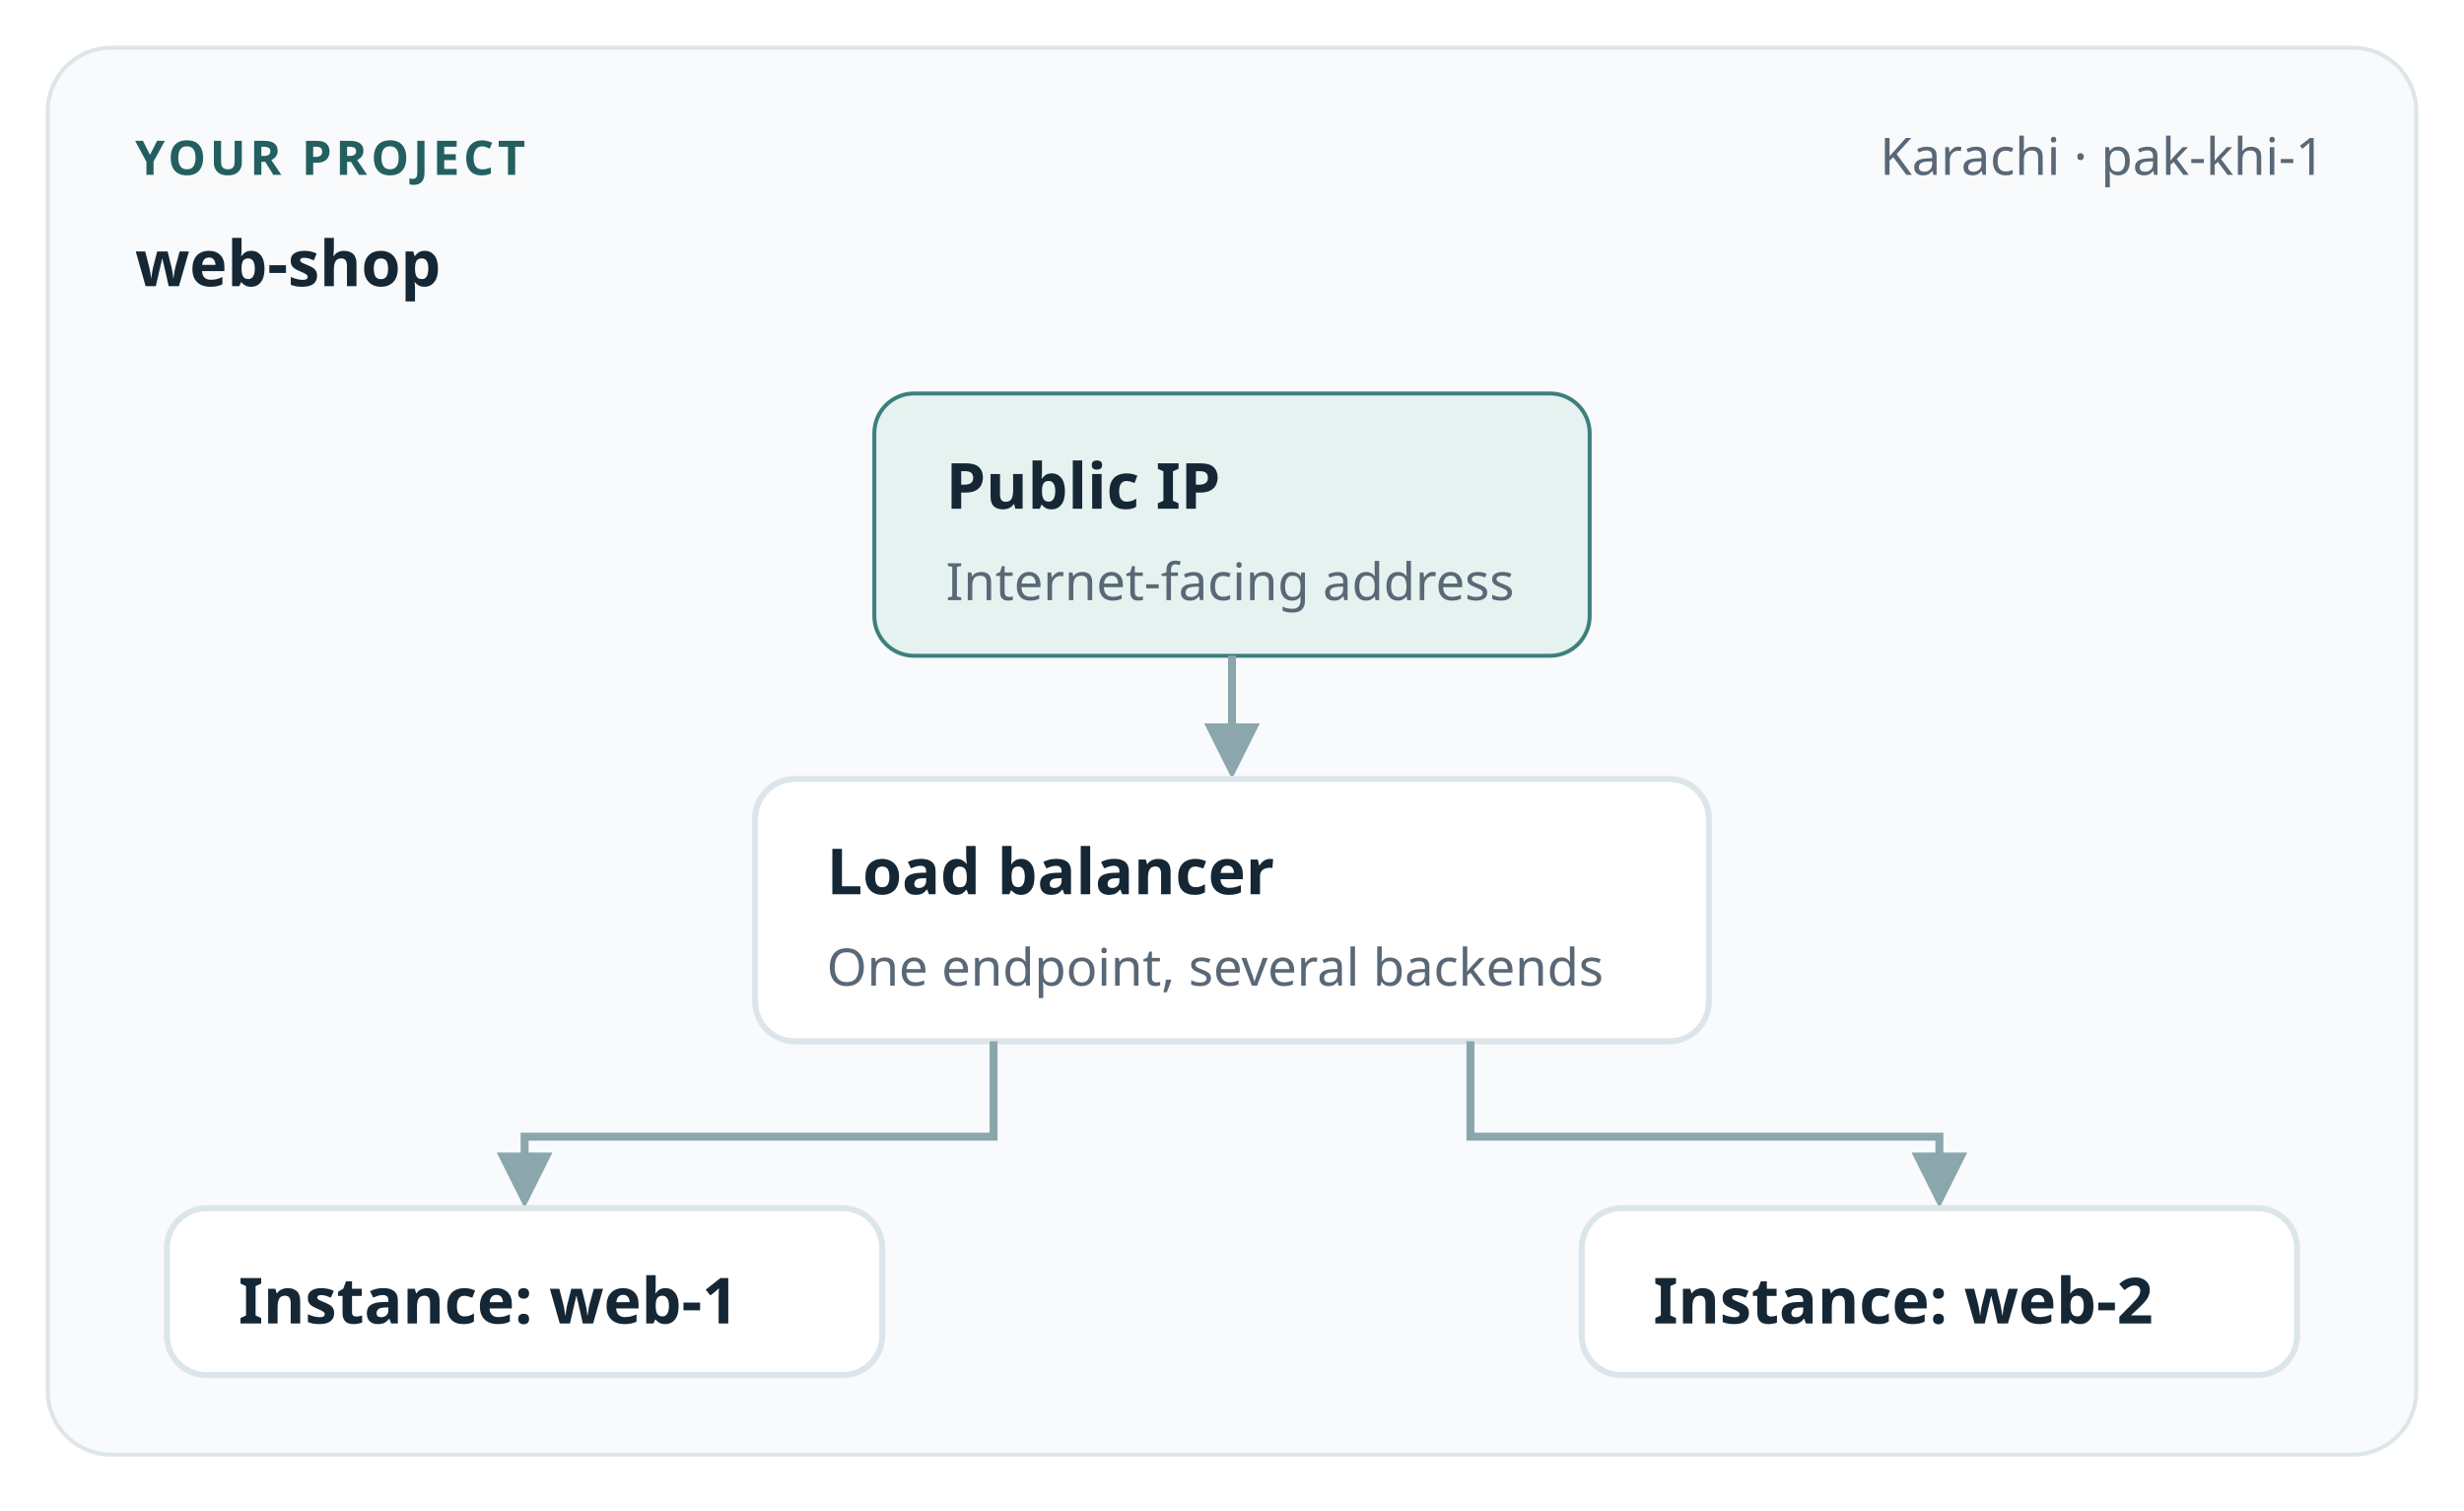
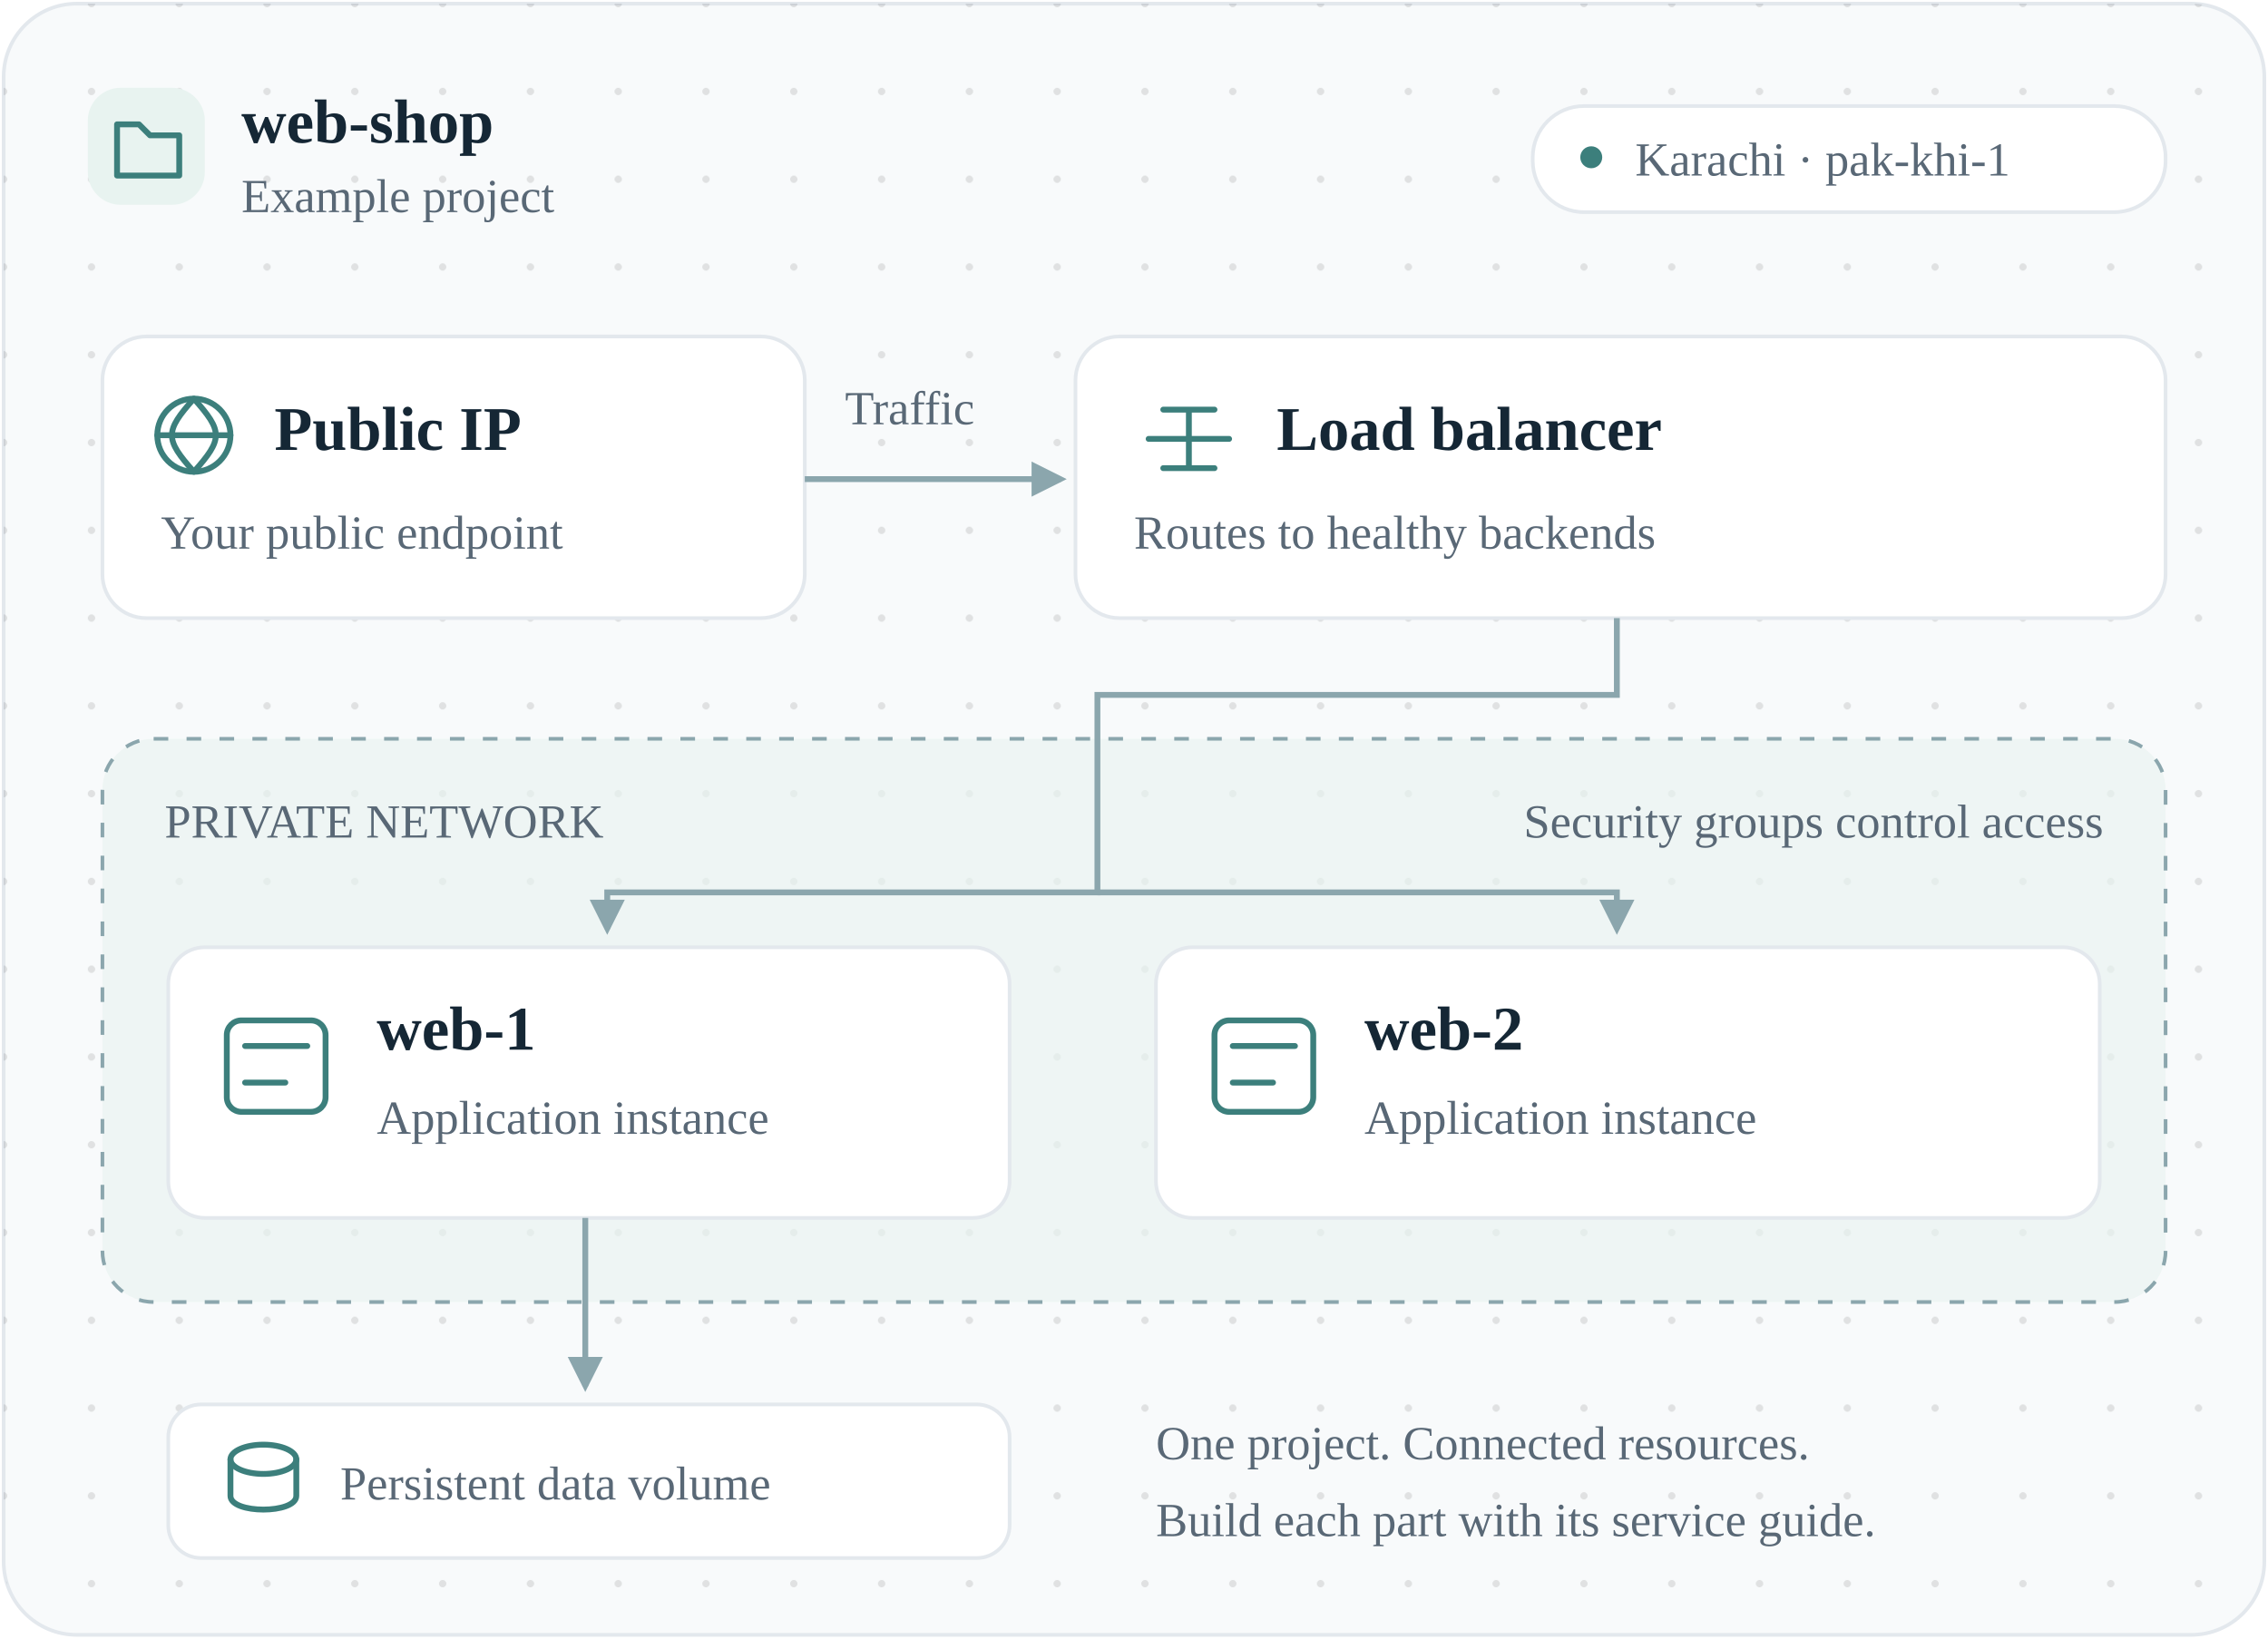
- <svg xmlns="http://www.w3.org/2000/svg" class="cloud-diagram" viewBox="0 0 620 380" role="img" aria-labelledby="project-overview-title project-overview-desc">
-   <style>.diagram-bg{fill:var(--docs-surface,#f8fafb);stroke:var(--docs-border,#dce5ea)}.diagram-card{fill:var(--md-default-bg-color,#fff);stroke:var(--docs-border,#dce5ea);stroke-width:1.5}.diagram-title{fill:var(--docs-heading,#152735);font:600 16px system-ui,sans-serif}.diagram-small{fill:var(--docs-muted,#596876);font:13px system-ui,sans-serif}.diagram-label{fill:var(--md-typeset-a-color,#245f60);font:600 12px system-ui,sans-serif;letter-spacing:1px}.diagram-line{fill:none;stroke:var(--docs-line,#8ba6ad);stroke-width:2}.diagram-accent{fill:var(--docs-tint,#e6f2ef);stroke:var(--docs-accent,#3c7f7c)}.diagram-ink{fill:var(--md-typeset-a-color,#245f60)}</style>
+ <svg xmlns="http://www.w3.org/2000/svg" viewBox="0 0 620 448" role="img" aria-labelledby="overview-title overview-desc" class="cloud-diagram project-blueprint">
  <defs>
-     <marker id="project-overview-arrow" markerWidth="7" markerHeight="7" refX="6" refY="3.5" orient="auto">
-       <path d="M0 0L7 3.5L0 7" fill="#8ba6ad" />
+     <pattern id="overview-grid" width="24" height="24" patternUnits="userSpaceOnUse">
+       <circle cx="1" cy="1" r="1" fill="currentColor" opacity=".1" />
+     </pattern>
+     <marker id="overview-arrow" markerWidth="6" markerHeight="6" refX="5" refY="3" orient="auto">
+       <path d="M0 0L6 3L0 6" fill="var(--docs-line,#8ba6ad)" />
    </marker>
  </defs>
-   <rect x="12" y="12" width="596" height="354" rx="16" class="diagram-bg" />
-   <text x="34" y="44" class="diagram-label" text-anchor="start">YOUR PROJECT</text>
-   <text x="34" y="72" class="diagram-title" text-anchor="start">web-shop</text>
-   <text x="585" y="44" class="diagram-small" text-anchor="end">Karachi · pak-khi-1</text>
-   <rect x="220" y="99" width="180" height="66" rx="10" class="diagram-accent" />
-   <text x="238" y="128" class="diagram-title" text-anchor="start">Public IP</text>
-   <text x="238" y="151" class="diagram-small" text-anchor="start">Internet-facing address</text>
-   <path d="M310 165V194" class="diagram-line" marker-end="url(#project-overview-arrow)" />
-   <rect x="190" y="196" width="240" height="66" rx="10" class="diagram-card" />
-   <text x="208" y="225" class="diagram-title" text-anchor="start">Load balancer</text>
-   <text x="208" y="248" class="diagram-small" text-anchor="start">One endpoint, several backends</text>
-   <path d="M250 262V286H132V302" class="diagram-line" marker-end="url(#project-overview-arrow)" />
-   <path d="M370 262V286H488V302" class="diagram-line" marker-end="url(#project-overview-arrow)" />
-   <rect x="42" y="304" width="180" height="42" rx="10" class="diagram-card" />
-   <text x="60" y="333" class="diagram-title" text-anchor="start">Instance: web-1</text>
-   <rect x="398" y="304" width="180" height="42" rx="10" class="diagram-card" />
-   <text x="416" y="333" class="diagram-title" text-anchor="start">Instance: web-2</text>
+   <style>.project-blueprint text{font-family:var(--md-text-font,system-ui);fill:var(--docs-heading,#152735)}.project-blueprint .bp-small{font-size:13px;fill:var(--docs-muted,#596876)}.project-blueprint .bp-title{font-size:17px;font-weight:600}.project-blueprint .bp-card{fill:var(--md-default-bg-color,#fff);stroke:var(--docs-border,#e3e8ed)}.project-blueprint .bp-path{fill:none;stroke:var(--docs-line,#8ba6ad);stroke-width:1.6;marker-end:url(#overview-arrow)}.project-blueprint .bp-icon{fill:none;stroke:var(--docs-accent,#3c7f7c);stroke-width:1.6;stroke-linecap:round;stroke-linejoin:round}</style>
+   <rect x="1" y="1" width="618" height="446" rx="20" fill="var(--docs-surface,#f8fafb)" stroke="var(--docs-border,#e3e8ed)" />
+   <rect x="1" y="1" width="618" height="446" rx="20" fill="url(#overview-grid)" />
+   <rect x="24" y="24" width="32" height="32" rx="9" fill="var(--docs-tint,#e8f3f0)" />
+   <path d="M32 34h6l3 3h8v11H32Z" class="bp-icon" />
+   <text x="66" y="39" class="bp-title">web-shop</text>
+   <text x="66" y="58" class="bp-small">Example project</text>
+   <rect x="419" y="29" width="173" height="29" rx="14" class="bp-card" />
+   <circle cx="435" cy="43" r="3" fill="var(--docs-accent,#3c7f7c)" />
+   <text x="447" y="48" class="bp-small">Karachi · pak-khi-1</text>
+   <rect x="28" y="92" width="192" height="77" rx="12" class="bp-card" />
+   <circle cx="53" cy="119" r="10" class="bp-icon" />
+   <path d="M43 119h20M53 109c-8 9-8 11 0 20 8-9 8-11 0-20" class="bp-icon" />
+   <text x="75" y="123" class="bp-title">Public IP</text>
+   <text x="44" y="150" class="bp-small">Your public endpoint</text>
+   <path d="M220 131H290" class="bp-path" />
+   <text x="231" y="116" class="bp-small">Traffic</text>
+   <rect x="294" y="92" width="298" height="77" rx="12" class="bp-card" />
+   <path d="M314 120h22m-11-8v16m-7-16h14m-14 16h14" class="bp-icon" />
+   <text x="349" y="123" class="bp-title">Load balancer</text>
+   <text x="310" y="150" class="bp-small">Routes to healthy backends</text>
+   <rect x="28" y="202" width="564" height="154" rx="14" fill="var(--docs-tint,#e8f3f0)" fill-opacity=".65" stroke="var(--docs-line,#8ba6ad)" stroke-dasharray="4 5" />
+   <text x="45" y="229" class="bp-small">PRIVATE NETWORK</text>
+   <text x="575" y="229" text-anchor="end" class="bp-small">Security groups control access</text>
+   <path d="M442 169V190H300V244H166V254" class="bp-path" />
+   <path d="M300 244H442V254" class="bp-path" />
+   <rect x="46" y="259" width="230" height="74" rx="10" class="bp-card" />
+   <rect x="62" y="279" width="27" height="25" rx="4" class="bp-icon" />
+   <path d="M67 286h17m-17 10h11" class="bp-icon" />
+   <text x="103" y="287" class="bp-title">web-1</text>
+   <text x="103" y="310" class="bp-small">Application instance</text>
+   <rect x="316" y="259" width="258" height="74" rx="10" class="bp-card" />
+   <rect x="332" y="279" width="27" height="25" rx="4" class="bp-icon" />
+   <path d="M337 286h17m-17 10h11" class="bp-icon" />
+   <text x="373" y="287" class="bp-title">web-2</text>
+   <text x="373" y="310" class="bp-small">Application instance</text>
+   <path d="M160 333V379" class="bp-path" />
+   <rect x="46" y="384" width="230" height="42" rx="9" class="bp-card" />
+   <ellipse cx="72" cy="399" rx="9" ry="4" class="bp-icon" />
+   <path d="M63 399v10c0 5 18 5 18 0v-10" class="bp-icon" />
+   <text x="93" y="410" class="bp-small">Persistent data volume</text>
+   <text x="316" y="399" class="bp-small">One project. Connected resources.</text>
+   <text x="316" y="420" class="bp-small">Build each part with its service guide.</text>
</svg>
